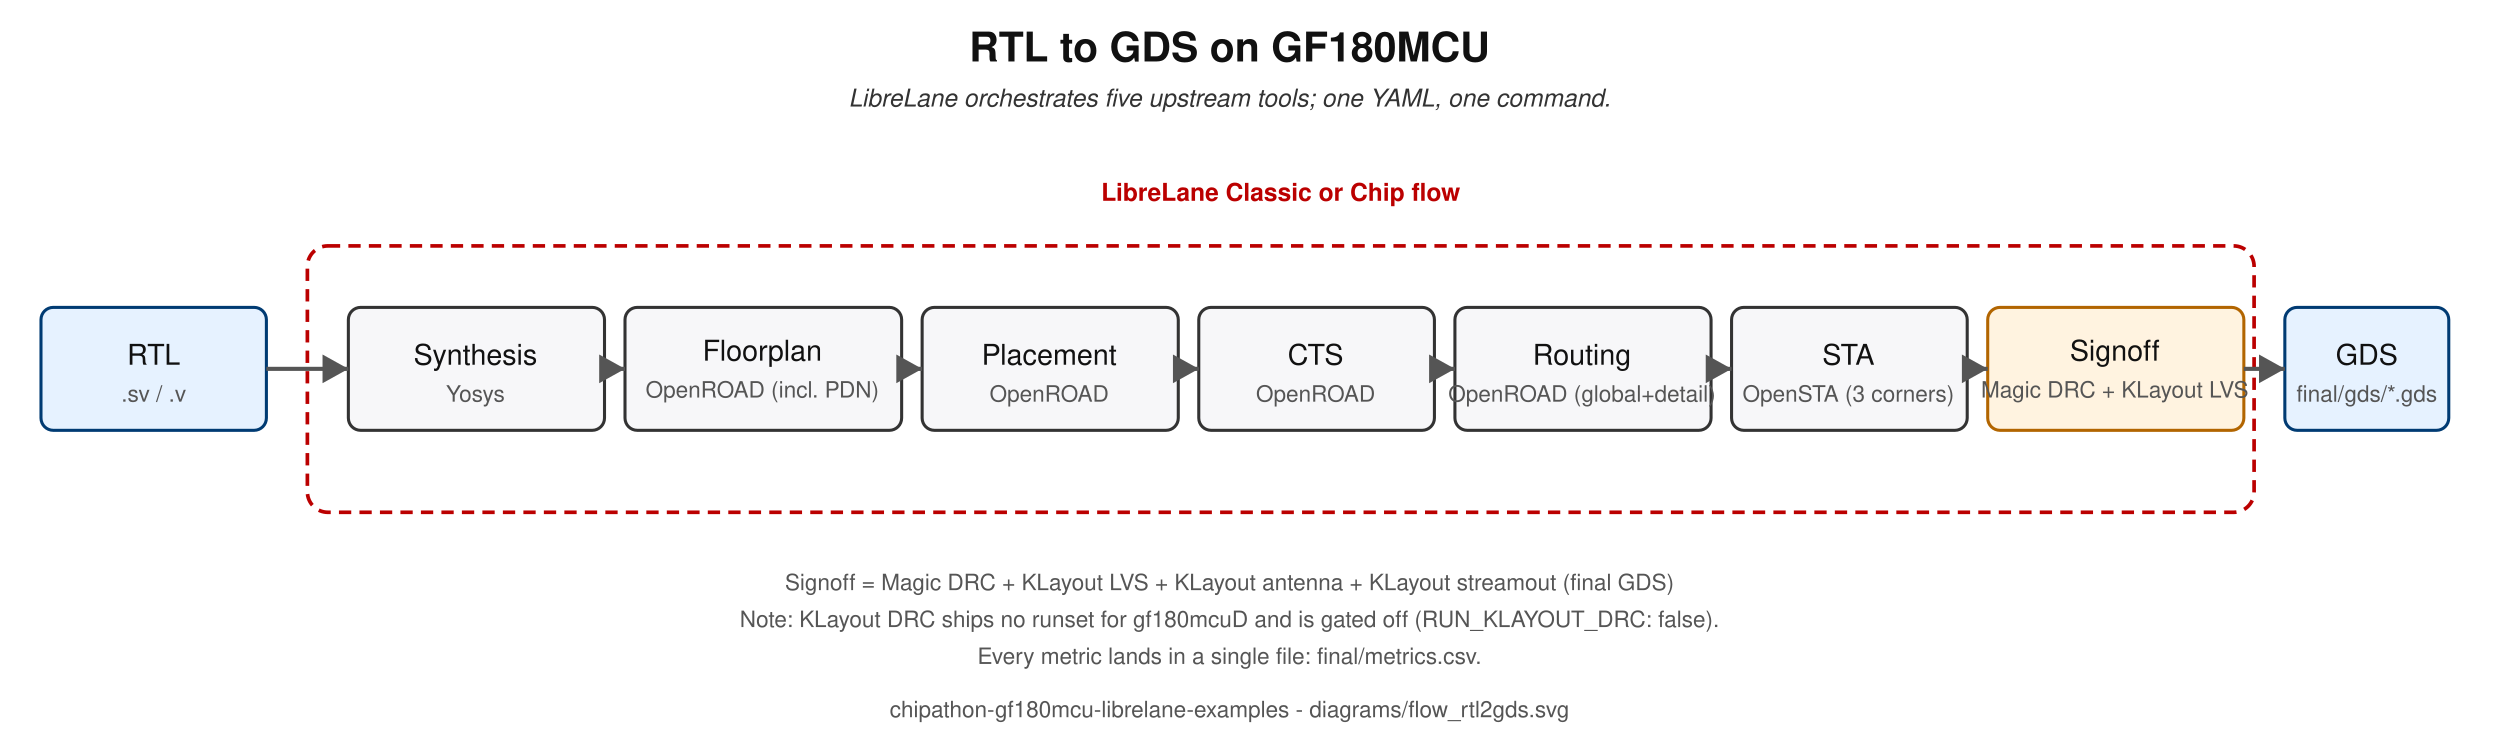
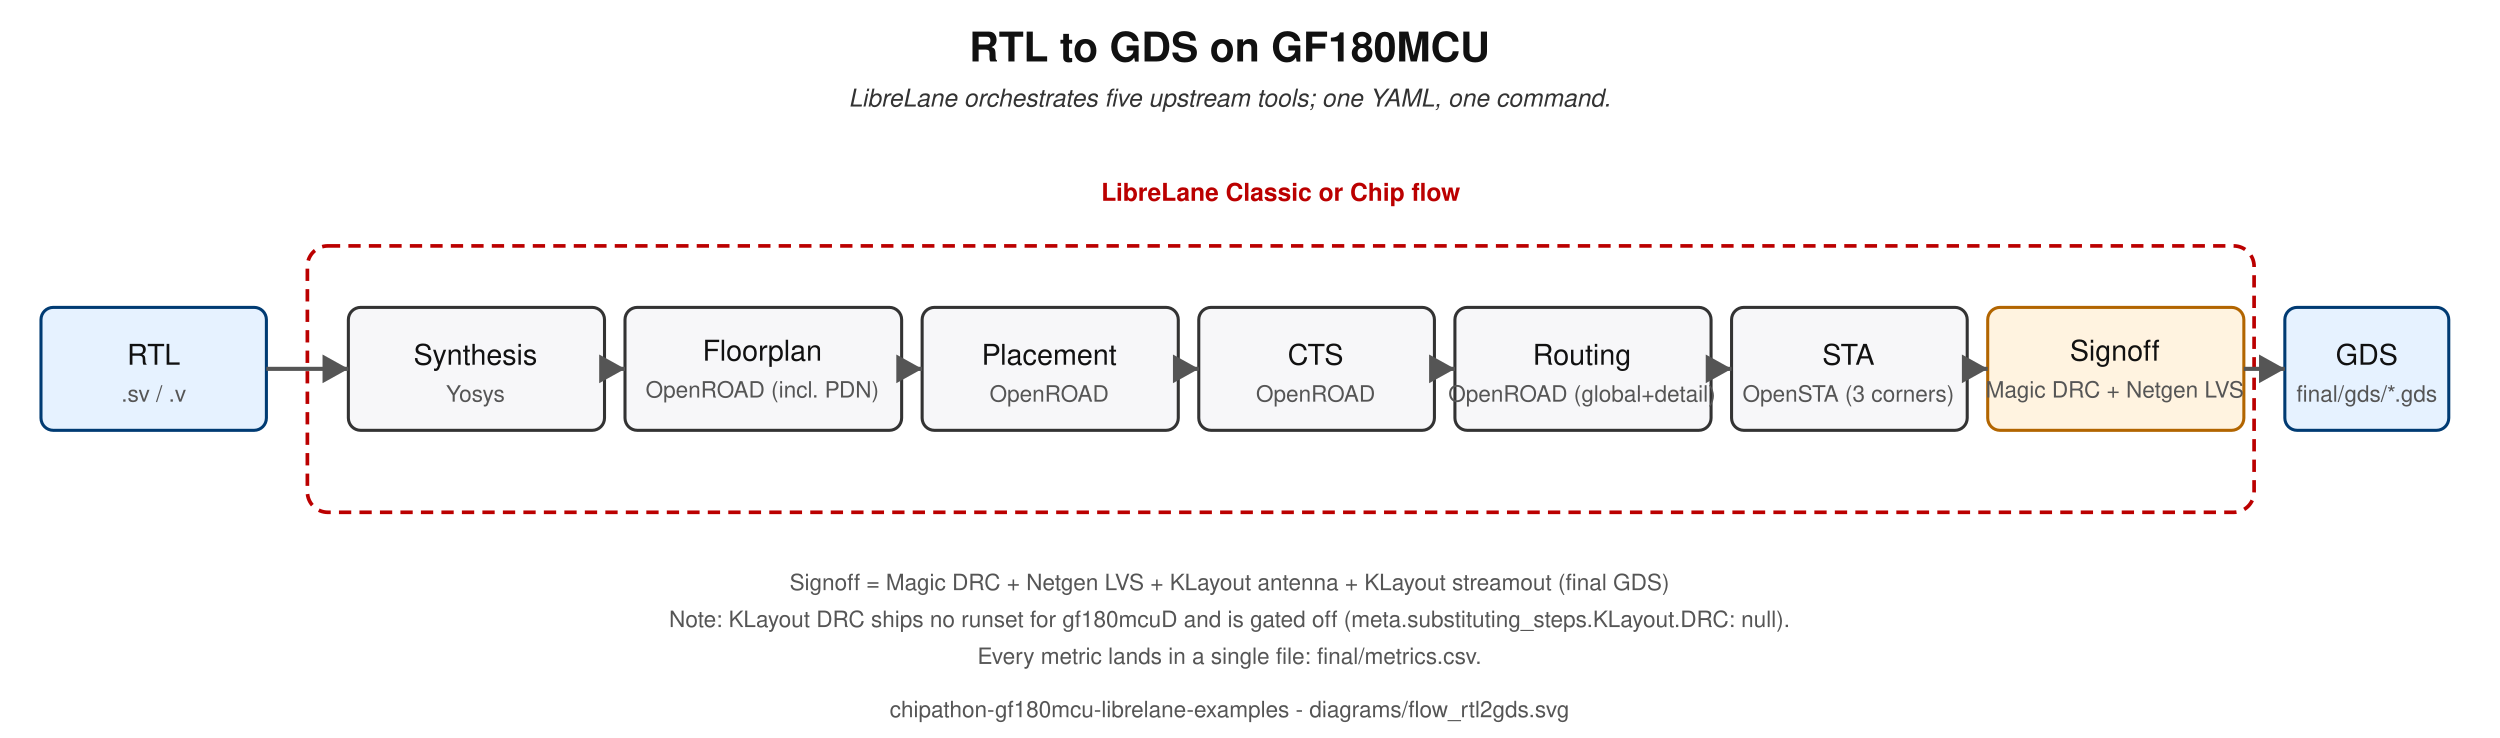
<svg xmlns="http://www.w3.org/2000/svg" viewBox="0 0 1220 360" font-family="Helvetica,Arial,sans-serif">
  <style>
    .stage-box   { fill:#f7f7f9; stroke:#333; stroke-width:1.5; }
    .signoff-box { fill:#fff3e0; stroke:#b26500; stroke-width:1.5; }
    .endpoint    { fill:#e6f2ff; stroke:#003b73; stroke-width:1.5; }
    .orchestrator-frame { fill:none; stroke:#b00; stroke-width:1.8; stroke-dasharray:6,4; }
    .label       { font-size:14px; fill:#111; text-anchor:middle; }
    .sublabel    { font-size:11px; fill:#555; text-anchor:middle; }
    .title       { font-size:20px; fill:#111; text-anchor:middle; font-weight:bold; }
    .caption     { font-size:12px; fill:#333; text-anchor:middle; font-style:italic; }
    .arrow       { fill:none; stroke:#555; stroke-width:2; marker-end:url(#arrow); }
    .frame-label { font-size:12px; fill:#b00; text-anchor:middle; font-weight:bold; }
  </style>
  <defs>
    <marker id="arrow" viewBox="0 0 10 10" refX="9" refY="5" markerWidth="7" markerHeight="7" orient="auto">
      <path d="M0,0 L0,10 L9,5 z" fill="#555" />
    </marker>
  </defs>
  <text class="title" x="600" y="30">RTL to GDS on GF180MCU</text>
  <text class="caption" x="600" y="52">LibreLane orchestrates five upstream tools; one YAML, one command.</text>
  <rect class="orchestrator-frame" x="150" y="120" width="950" height="130" rx="10" />
  <text class="frame-label" x="625" y="98">LibreLane Classic or Chip flow</text>
  <rect class="endpoint" x="20" y="150" width="110" height="60" rx="6" />
  <text class="label" x="75" y="178">RTL</text>
  <text class="sublabel" x="75" y="196">.sv / .v</text>
  <rect class="stage-box" x="170" y="150" width="125" height="60" rx="6" />
  <text class="label" x="232" y="178">Synthesis</text>
  <text class="sublabel" x="232" y="196">Yosys</text>
  <rect class="stage-box" x="305" y="150" width="135" height="60" rx="6" />
  <text class="label" x="372" y="176">Floorplan</text>
  <text class="sublabel" x="372" y="194">OpenROAD  (incl. PDN)</text>
  <rect class="stage-box" x="450" y="150" width="125" height="60" rx="6" />
  <text class="label" x="512" y="178">Placement</text>
  <text class="sublabel" x="512" y="196">OpenROAD</text>
  <rect class="stage-box" x="585" y="150" width="115" height="60" rx="6" />
  <text class="label" x="642" y="178">CTS</text>
  <text class="sublabel" x="642" y="196">OpenROAD</text>
  <rect class="stage-box" x="710" y="150" width="125" height="60" rx="6" />
  <text class="label" x="772" y="178">Routing</text>
  <text class="sublabel" x="772" y="196">OpenROAD  (global+detail)</text>
  <rect class="stage-box" x="845" y="150" width="115" height="60" rx="6" />
  <text class="label" x="902" y="178">STA</text>
  <text class="sublabel" x="902" y="196">OpenSTA  (3 corners)</text>
  <rect class="signoff-box" x="970" y="150" width="125" height="60" rx="6" />
  <text class="label" x="1032" y="176">Signoff</text>
-   <text class="sublabel" x="1032" y="194">Magic DRC + KLayout LVS</text>
+   <text class="sublabel" x="1032" y="194">Magic DRC + Netgen LVS</text>
  <rect class="endpoint" x="1115" y="150" width="80" height="60" rx="6" />
  <text class="label" x="1155" y="178">GDS</text>
  <text class="sublabel" x="1155" y="196">final/gds/*.gds</text>
  <path class="arrow" d="M130,180 L170,180" />
  <path class="arrow" d="M295,180 L305,180" />
  <path class="arrow" d="M440,180 L450,180" />
  <path class="arrow" d="M575,180 L585,180" />
  <path class="arrow" d="M700,180 L710,180" />
  <path class="arrow" d="M835,180 L845,180" />
  <path class="arrow" d="M960,180 L970,180" />
  <path class="arrow" d="M1095,180 L1115,180" />
  <text class="sublabel" x="600" y="288" font-size="13" fill="#333" text-anchor="middle">
-     Signoff = Magic DRC + KLayout LVS + KLayout antenna + KLayout streamout (final GDS)
+     Signoff = Magic DRC + Netgen LVS + KLayout antenna + KLayout streamout (final GDS)
  </text>
  <text class="sublabel" x="600" y="306" font-size="13" fill="#333" text-anchor="middle">
-     Note: KLayout DRC ships no runset for gf180mcuD and is gated off (RUN_KLAYOUT_DRC: false).
+     Note: KLayout DRC ships no runset for gf180mcuD and is gated off (meta.substituting_steps.KLayout.DRC: null).
  </text>
  <text class="sublabel" x="600" y="324" font-size="13" fill="#333" text-anchor="middle">
    Every metric lands in a single file: final/metrics.csv.
  </text>
  <text class="sublabel" x="600" y="350" font-size="11" fill="#777" text-anchor="middle">
    chipathon-gf180mcu-librelane-examples - diagrams/flow_rtl2gds.svg
  </text>
</svg>
